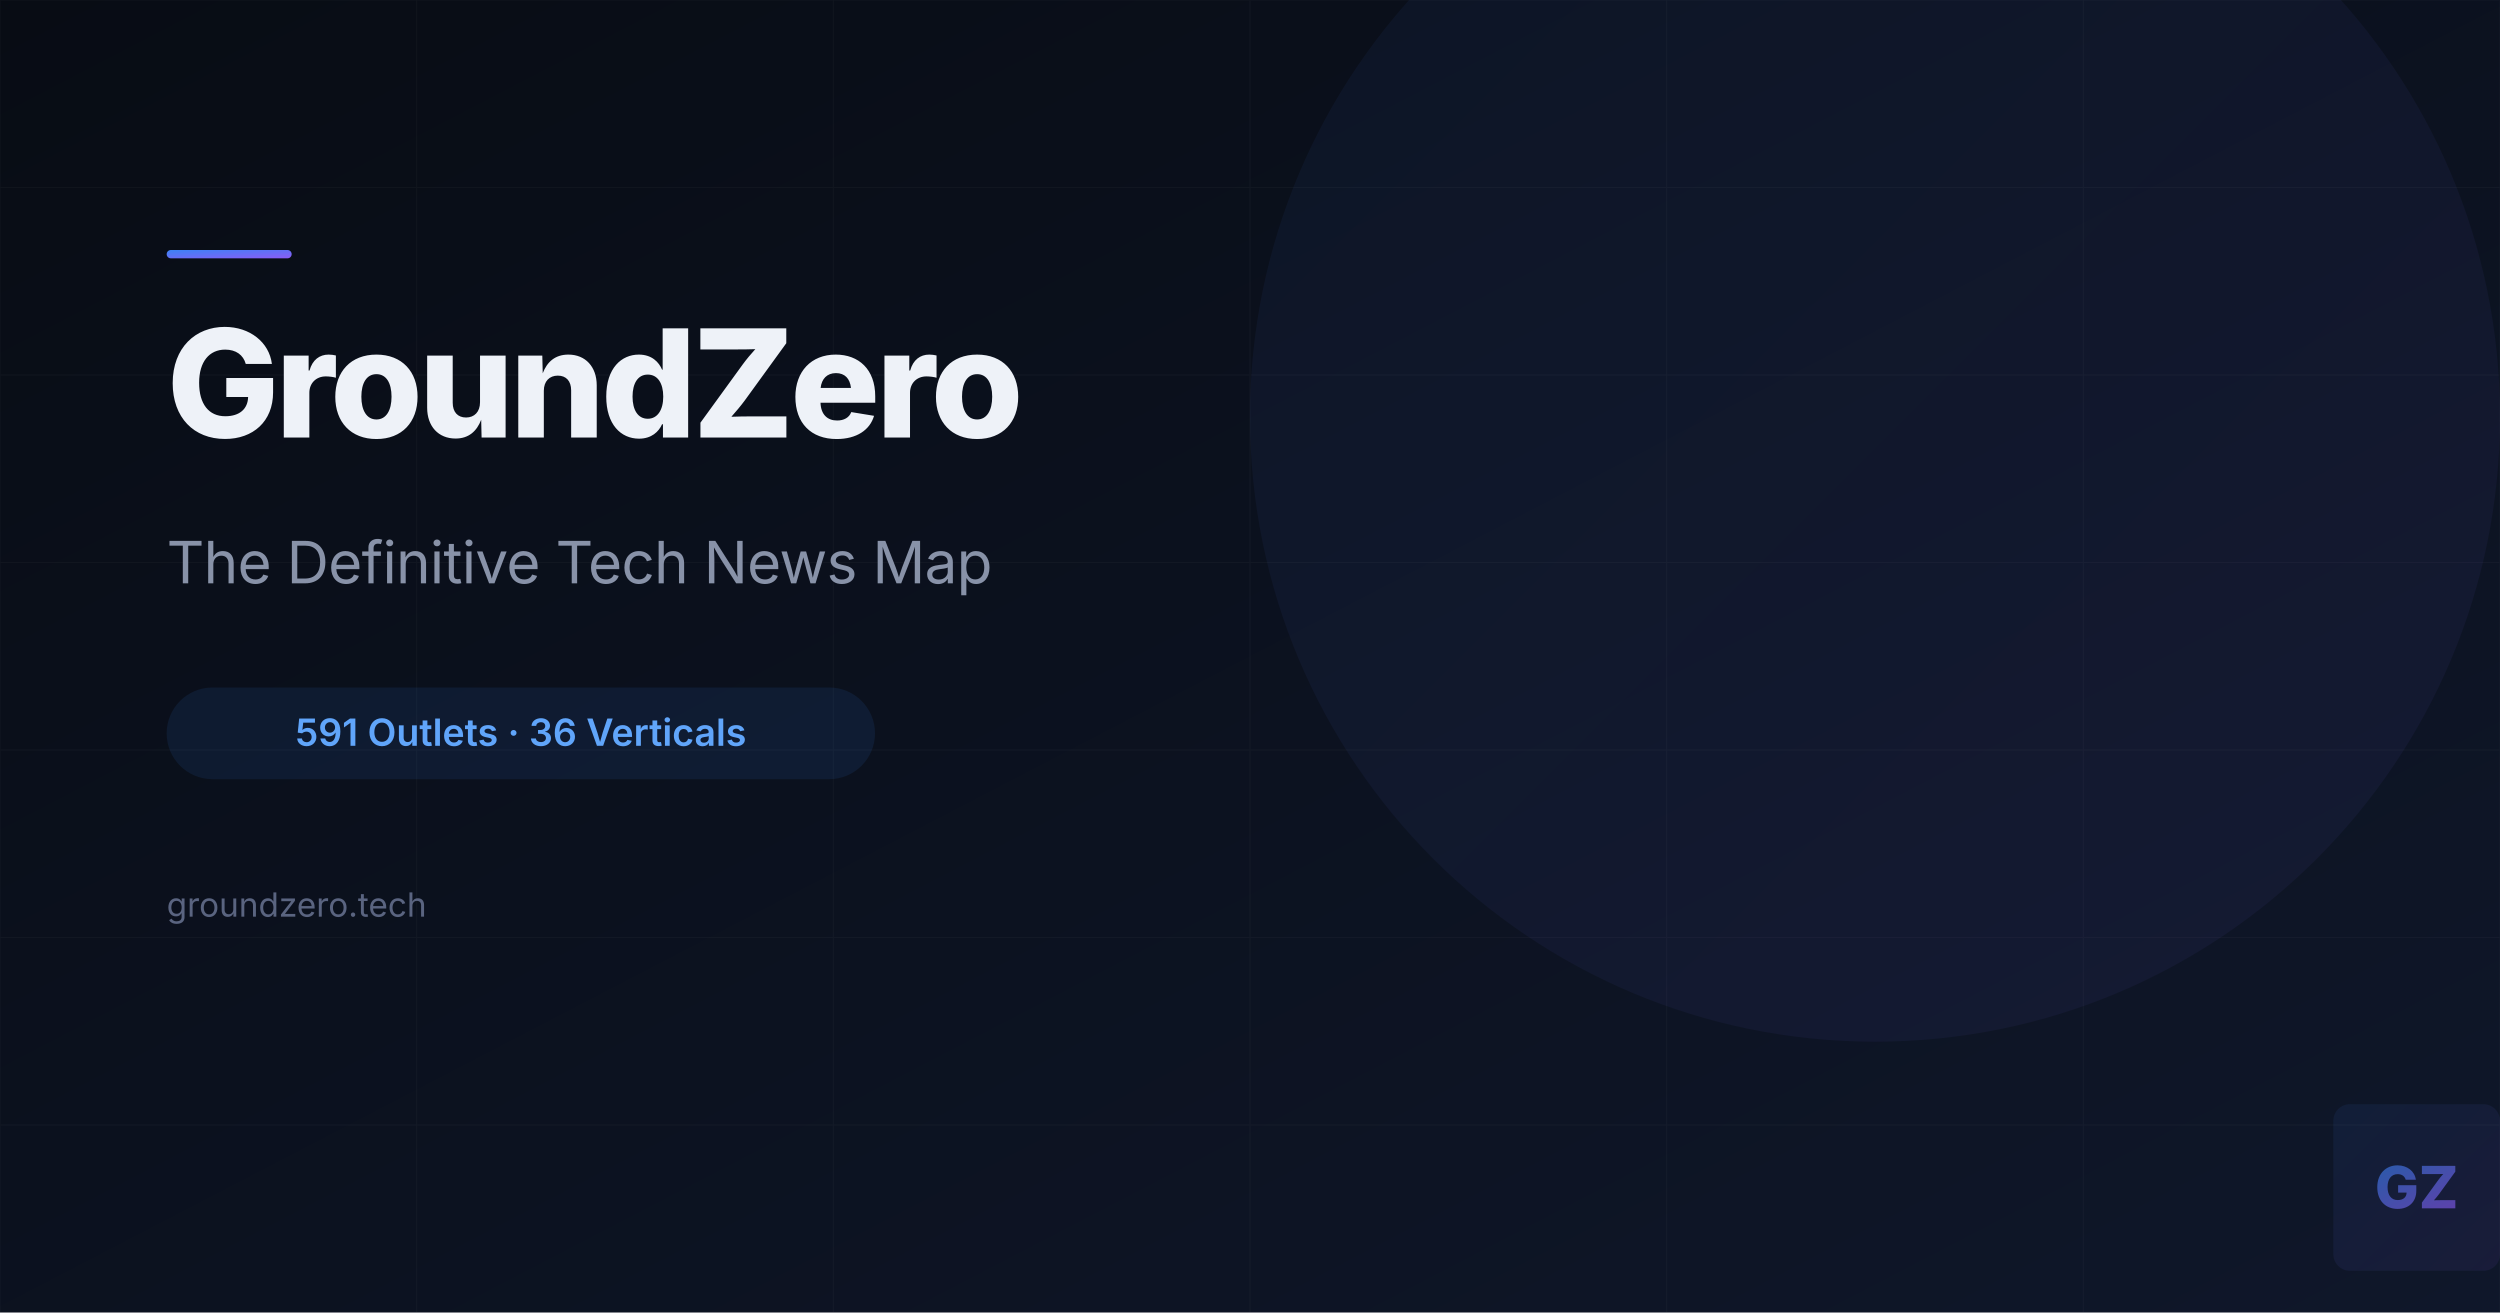
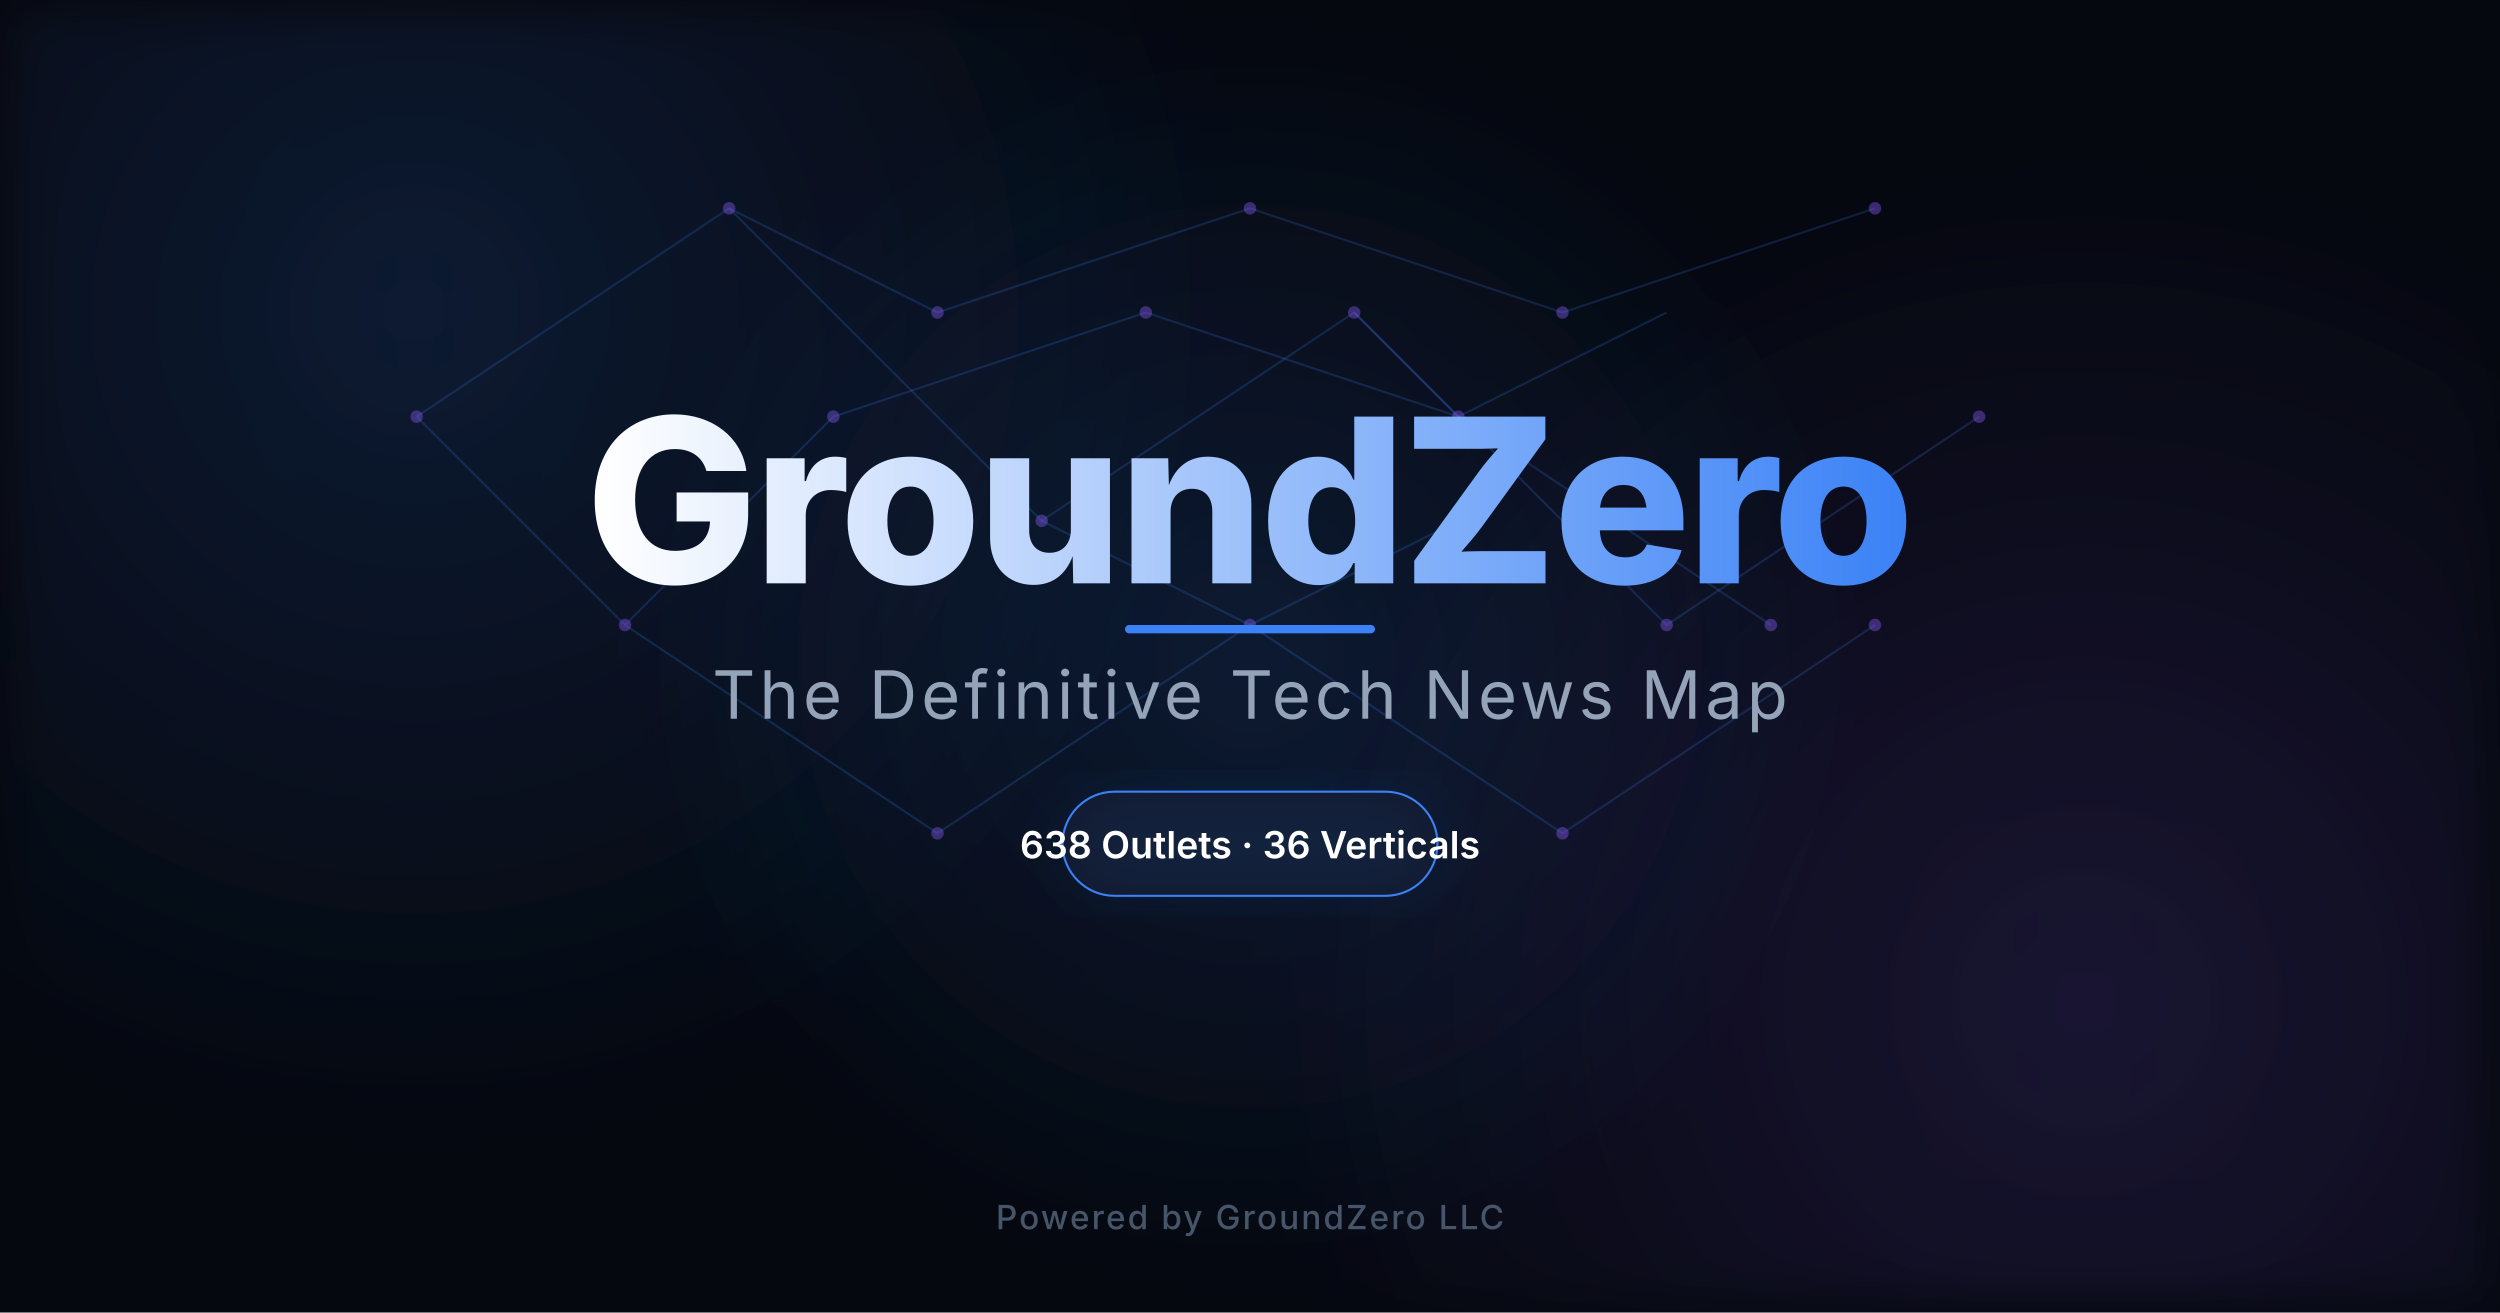
- <svg xmlns="http://www.w3.org/2000/svg" viewBox="0 0 1200 630">
+ <svg xmlns="http://www.w3.org/2000/svg" width="1200" height="630" viewBox="0 0 1200 630">
  <defs>
-     <linearGradient id="bg" x1="0" y1="0" x2="1" y2="1">
-       <stop offset="0%" stop-color="#080c14" />
-       <stop offset="100%" stop-color="#0f172a" />
-     </linearGradient>
-     <linearGradient id="accent" x1="0" y1="0" x2="1" y2="1">
-       <stop offset="0%" stop-color="#3b82f6" />
-       <stop offset="100%" stop-color="#8b5cf6" />
+     <radialGradient id="glowBlue" cx="50%" cy="50%" r="50%" fx="50%" fy="50%">
+       <stop offset="0%" stop-color="#3b82f6" stop-opacity="0.15" />
+       <stop offset="100%" stop-color="#3b82f6" stop-opacity="0" />
+     </radialGradient>
+     <radialGradient id="glowPurple" cx="50%" cy="50%" r="50%" fx="50%" fy="50%">
+       <stop offset="0%" stop-color="#8b5cf6" stop-opacity="0.15" />
+       <stop offset="100%" stop-color="#8b5cf6" stop-opacity="0" />
+     </radialGradient>
+     <filter id="blurFilter" x="-20%" y="-20%" width="140%" height="140%">
+       <feGaussianBlur in="SourceGraphic" stdDeviation="15" />
+     </filter>
+     <linearGradient id="textGradient" x1="0%" y1="0%" x2="100%" y2="0%">
+       <stop offset="0%" stop-color="#ffffff" />
+       <stop offset="100%" stop-color="#3b82f6" />
    </linearGradient>
  </defs>
-   <rect width="1200" height="630" fill="url(#bg)" />
-   <g opacity="0.03" stroke="#fff" stroke-width="0.5">
-     <line x1="0" y1="0" x2="1200" y2="0" />
-     <line x1="0" y1="90" x2="1200" y2="90" />
-     <line x1="0" y1="180" x2="1200" y2="180" />
-     <line x1="0" y1="270" x2="1200" y2="270" />
-     <line x1="0" y1="360" x2="1200" y2="360" />
-     <line x1="0" y1="450" x2="1200" y2="450" />
-     <line x1="0" y1="540" x2="1200" y2="540" />
-     <line x1="0" y1="630" x2="1200" y2="630" />
-     <line x1="0" y1="0" x2="0" y2="630" />
-     <line x1="200" y1="0" x2="200" y2="630" />
-     <line x1="400" y1="0" x2="400" y2="630" />
-     <line x1="600" y1="0" x2="600" y2="630" />
-     <line x1="800" y1="0" x2="800" y2="630" />
-     <line x1="1000" y1="0" x2="1000" y2="630" />
-     <line x1="1200" y1="0" x2="1200" y2="630" />
+   <rect width="1200" height="630" fill="#05080f" />
+   <circle cx="200" cy="150" r="400" fill="url(#glowBlue)" filter="url(#blurFilter)" />
+   <circle cx="1000" cy="480" r="400" fill="url(#glowPurple)" filter="url(#blurFilter)" />
+   <circle cx="600" cy="315" r="300" fill="url(#glowBlue)" stop-opacity="0.05" filter="url(#blurFilter)" />
+   <g stroke-width="1" fill="none" stroke="#3b82f6" stroke-opacity="0.2">
+     <path d="M200,200 L350,100 L500,250 L650,150 L800,300 L950,200" />
+     <path d="M200,200 L300,300 L450,400 L600,300 L750,400 L900,300" />
+     <path d="M350,100 L450,150 L600,100 L750,150 L900,100" />
+     <path d="M300,300 L400,200 L550,150 L700,200 L850,300" />
+     <path d="M500,250 L600,300 L700,250" />
+     <path d="M650,150 L700,200 L800,150" />
  </g>
-   <circle cx="900" cy="200" r="300" fill="url(#accent)" opacity="0.06" />
-   <rect x="80" y="120" width="60" height="4" rx="2" fill="url(#accent)" />
-   <text x="80" y="210" font-family="Inter,-apple-system,sans-serif" font-size="72" font-weight="800" fill="#eef2f8" letter-spacing="-2">GroundZero</text>
-   <text x="80" y="280" font-family="Inter,-apple-system,sans-serif" font-size="28" font-weight="400" fill="#8892a8" letter-spacing="-0.3">The Definitive Tech News Map</text>
-   <rect x="80" y="330" width="340" height="44" rx="22" fill="rgba(59,130,246,0.1)" />
-   <text x="250" y="358" font-family="Inter,-apple-system,sans-serif" font-size="18" font-weight="600" fill="#60a5fa" text-anchor="middle">591 Outlets · 36 Verticals</text>
-   <text x="80" y="440" font-family="Inter,-apple-system,sans-serif" font-size="16" fill="#5a6480">groundzero.tech</text>
-   <rect x="1120" y="530" width="80" height="80" rx="8" fill="url(#accent)" opacity="0.08" />
-   <text x="1160" y="580" font-family="Inter,-apple-system,sans-serif" font-size="28" font-weight="800" fill="url(#accent)" text-anchor="middle" opacity="0.6">GZ</text>
+   <g fill="#8b5cf6" fill-opacity="0.4">
+     <circle cx="200" cy="200" r="3" />
+     <circle cx="350" cy="100" r="3" />
+     <circle cx="500" cy="250" r="3" />
+     <circle cx="650" cy="150" r="3" />
+     <circle cx="800" cy="300" r="3" />
+     <circle cx="950" cy="200" r="3" />
+     <circle cx="300" cy="300" r="3" />
+     <circle cx="450" cy="400" r="3" />
+     <circle cx="600" cy="300" r="3" />
+     <circle cx="750" cy="400" r="3" />
+     <circle cx="900" cy="300" r="3" />
+     <circle cx="450" cy="150" r="3" />
+     <circle cx="600" cy="100" r="3" />
+     <circle cx="750" cy="150" r="3" />
+     <circle cx="900" cy="100" r="3" />
+     <circle cx="400" cy="200" r="3" />
+     <circle cx="550" cy="150" r="3" />
+     <circle cx="700" cy="200" r="3" />
+     <circle cx="850" cy="300" r="3" />
+   </g>
+   <g font-family="Inter, system-ui, -apple-system, sans-serif">
+     <text x="600" y="280" text-anchor="middle" font-size="110" font-weight="800" fill="url(#textGradient)" style="letter-spacing: -2px;">GroundZero</text>
+     <rect x="540" y="300" width="120" height="4" rx="2" fill="#3b82f6" />
+     <text x="600" y="345" text-anchor="middle" font-size="32" font-weight="400" fill="#94a3b8" style="letter-spacing: 2px; text-transform: uppercase;">The Definitive Tech News Map</text>
+     <g transform="translate(510, 380)">
+       <rect width="180" height="50" rx="25" fill="#0f172a" stroke="#3b82f6" stroke-width="1" />
+       <rect x="0" y="0" width="180" height="50" rx="25" fill="#3b82f6" fill-opacity="0.1" filter="url(#blurFilter)" />
+       <text x="90" y="32" text-anchor="middle" font-size="18" font-weight="600" fill="#ffffff">638 Outlets · 36 Verticals</text>
+     </g>
+     <text x="600" y="590" text-anchor="middle" font-size="16" font-weight="500" fill="#475569" style="letter-spacing: 1px;">Powered by GroundZero LLC</text>
+   </g>
</svg>
